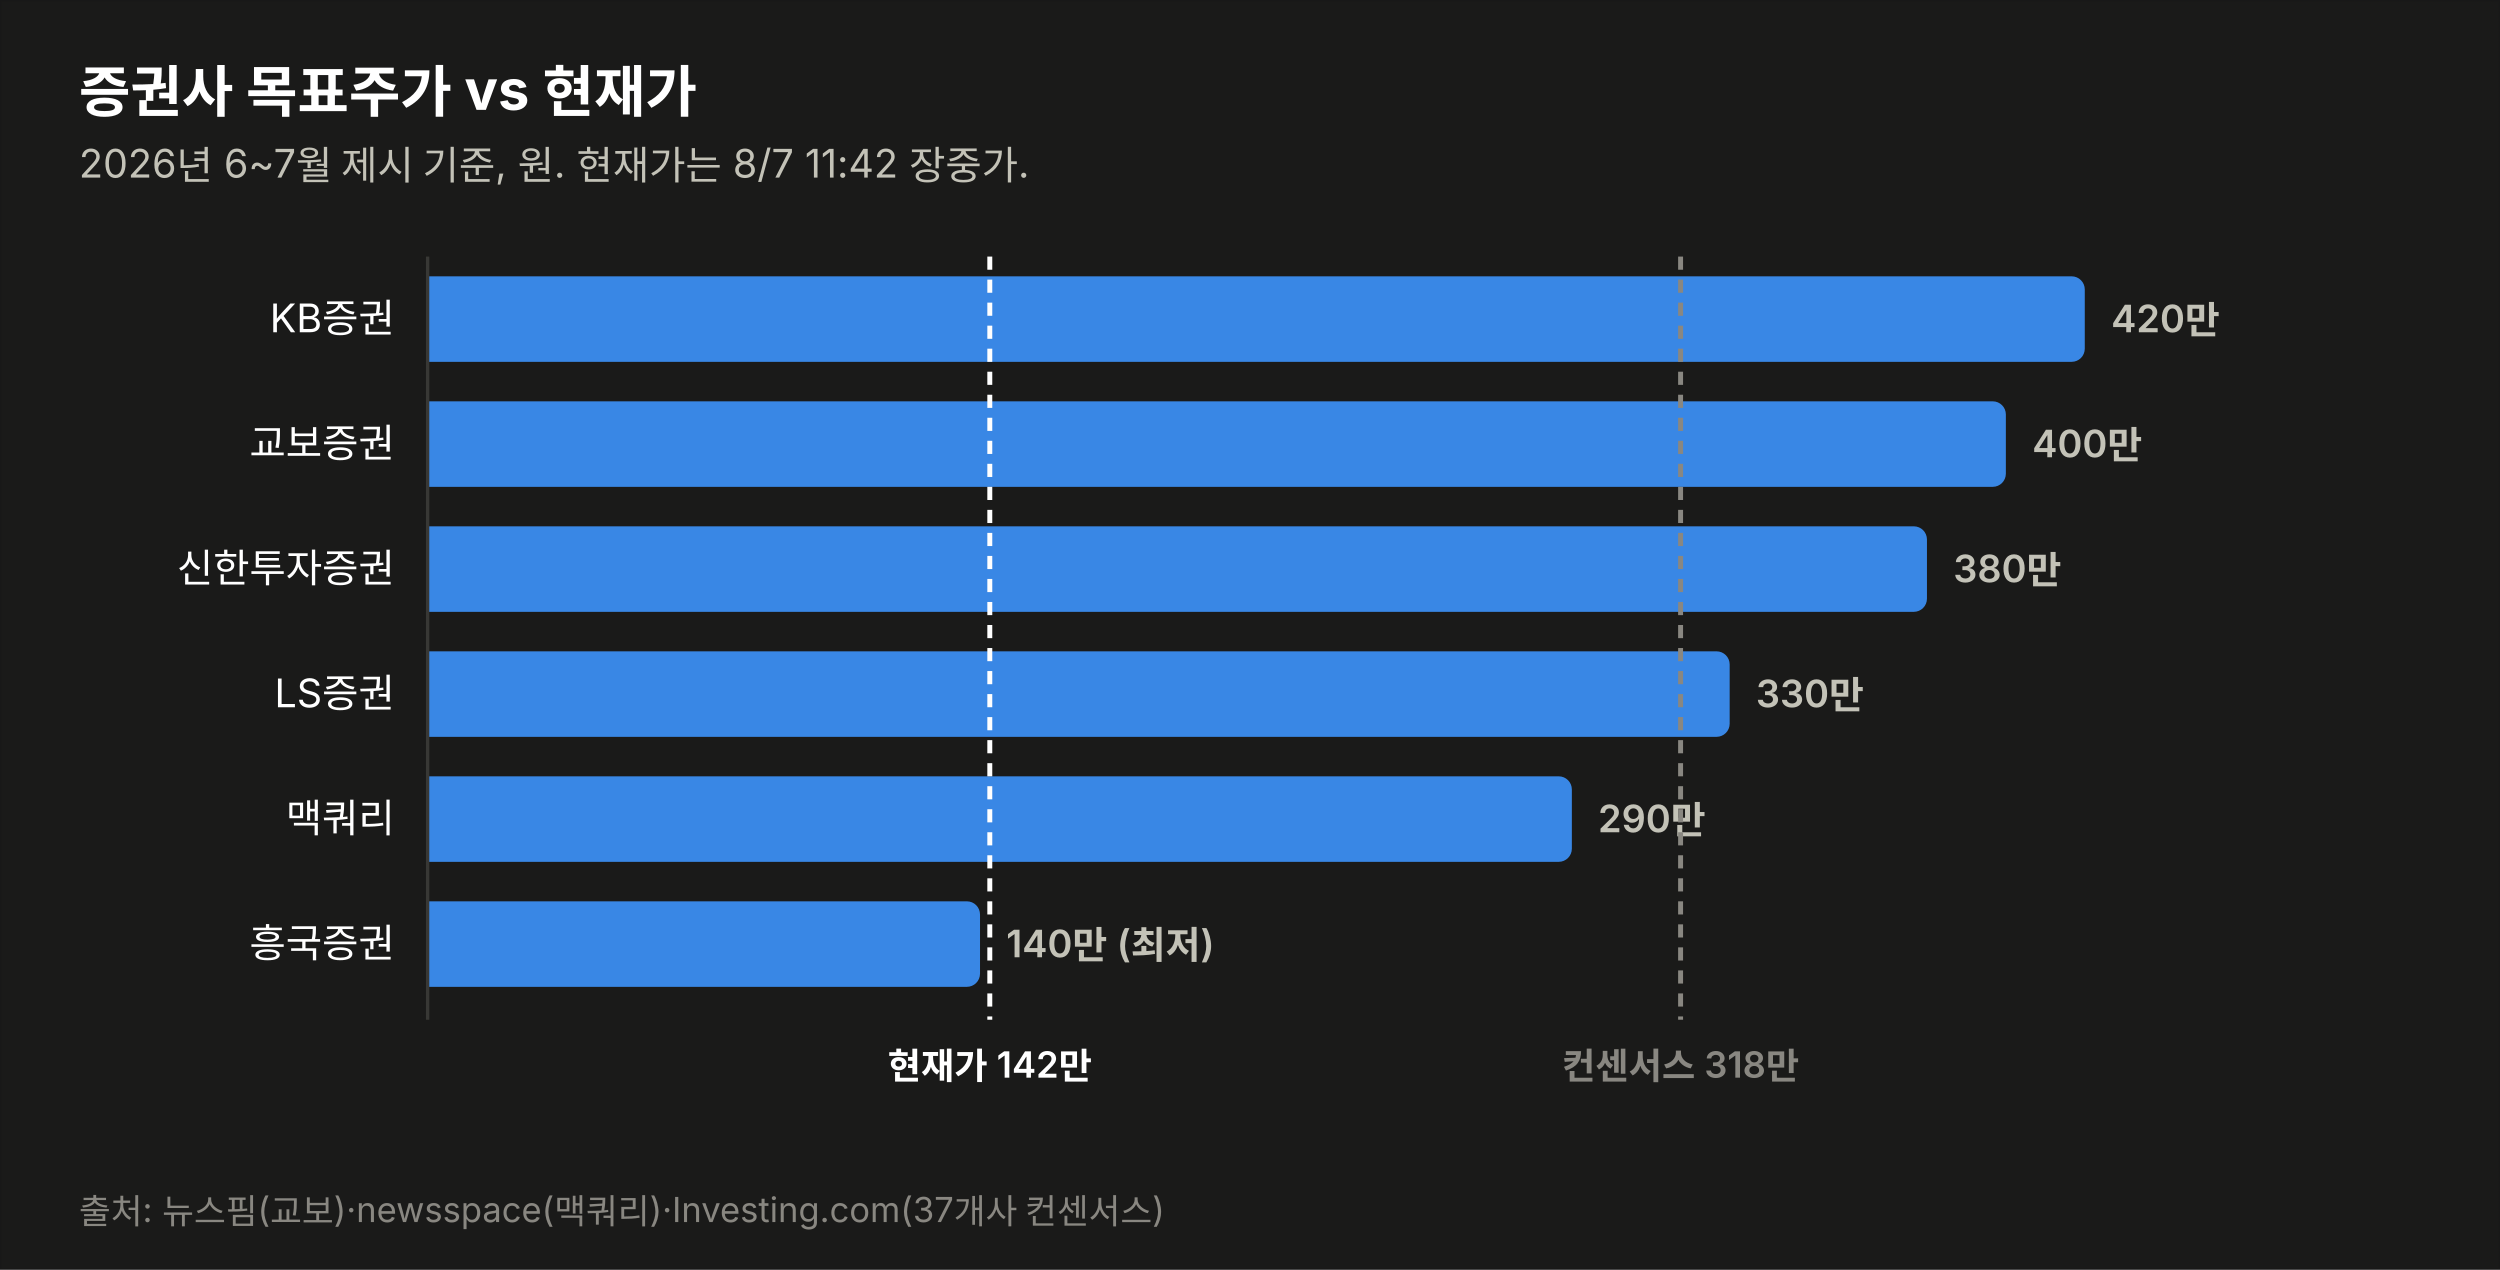
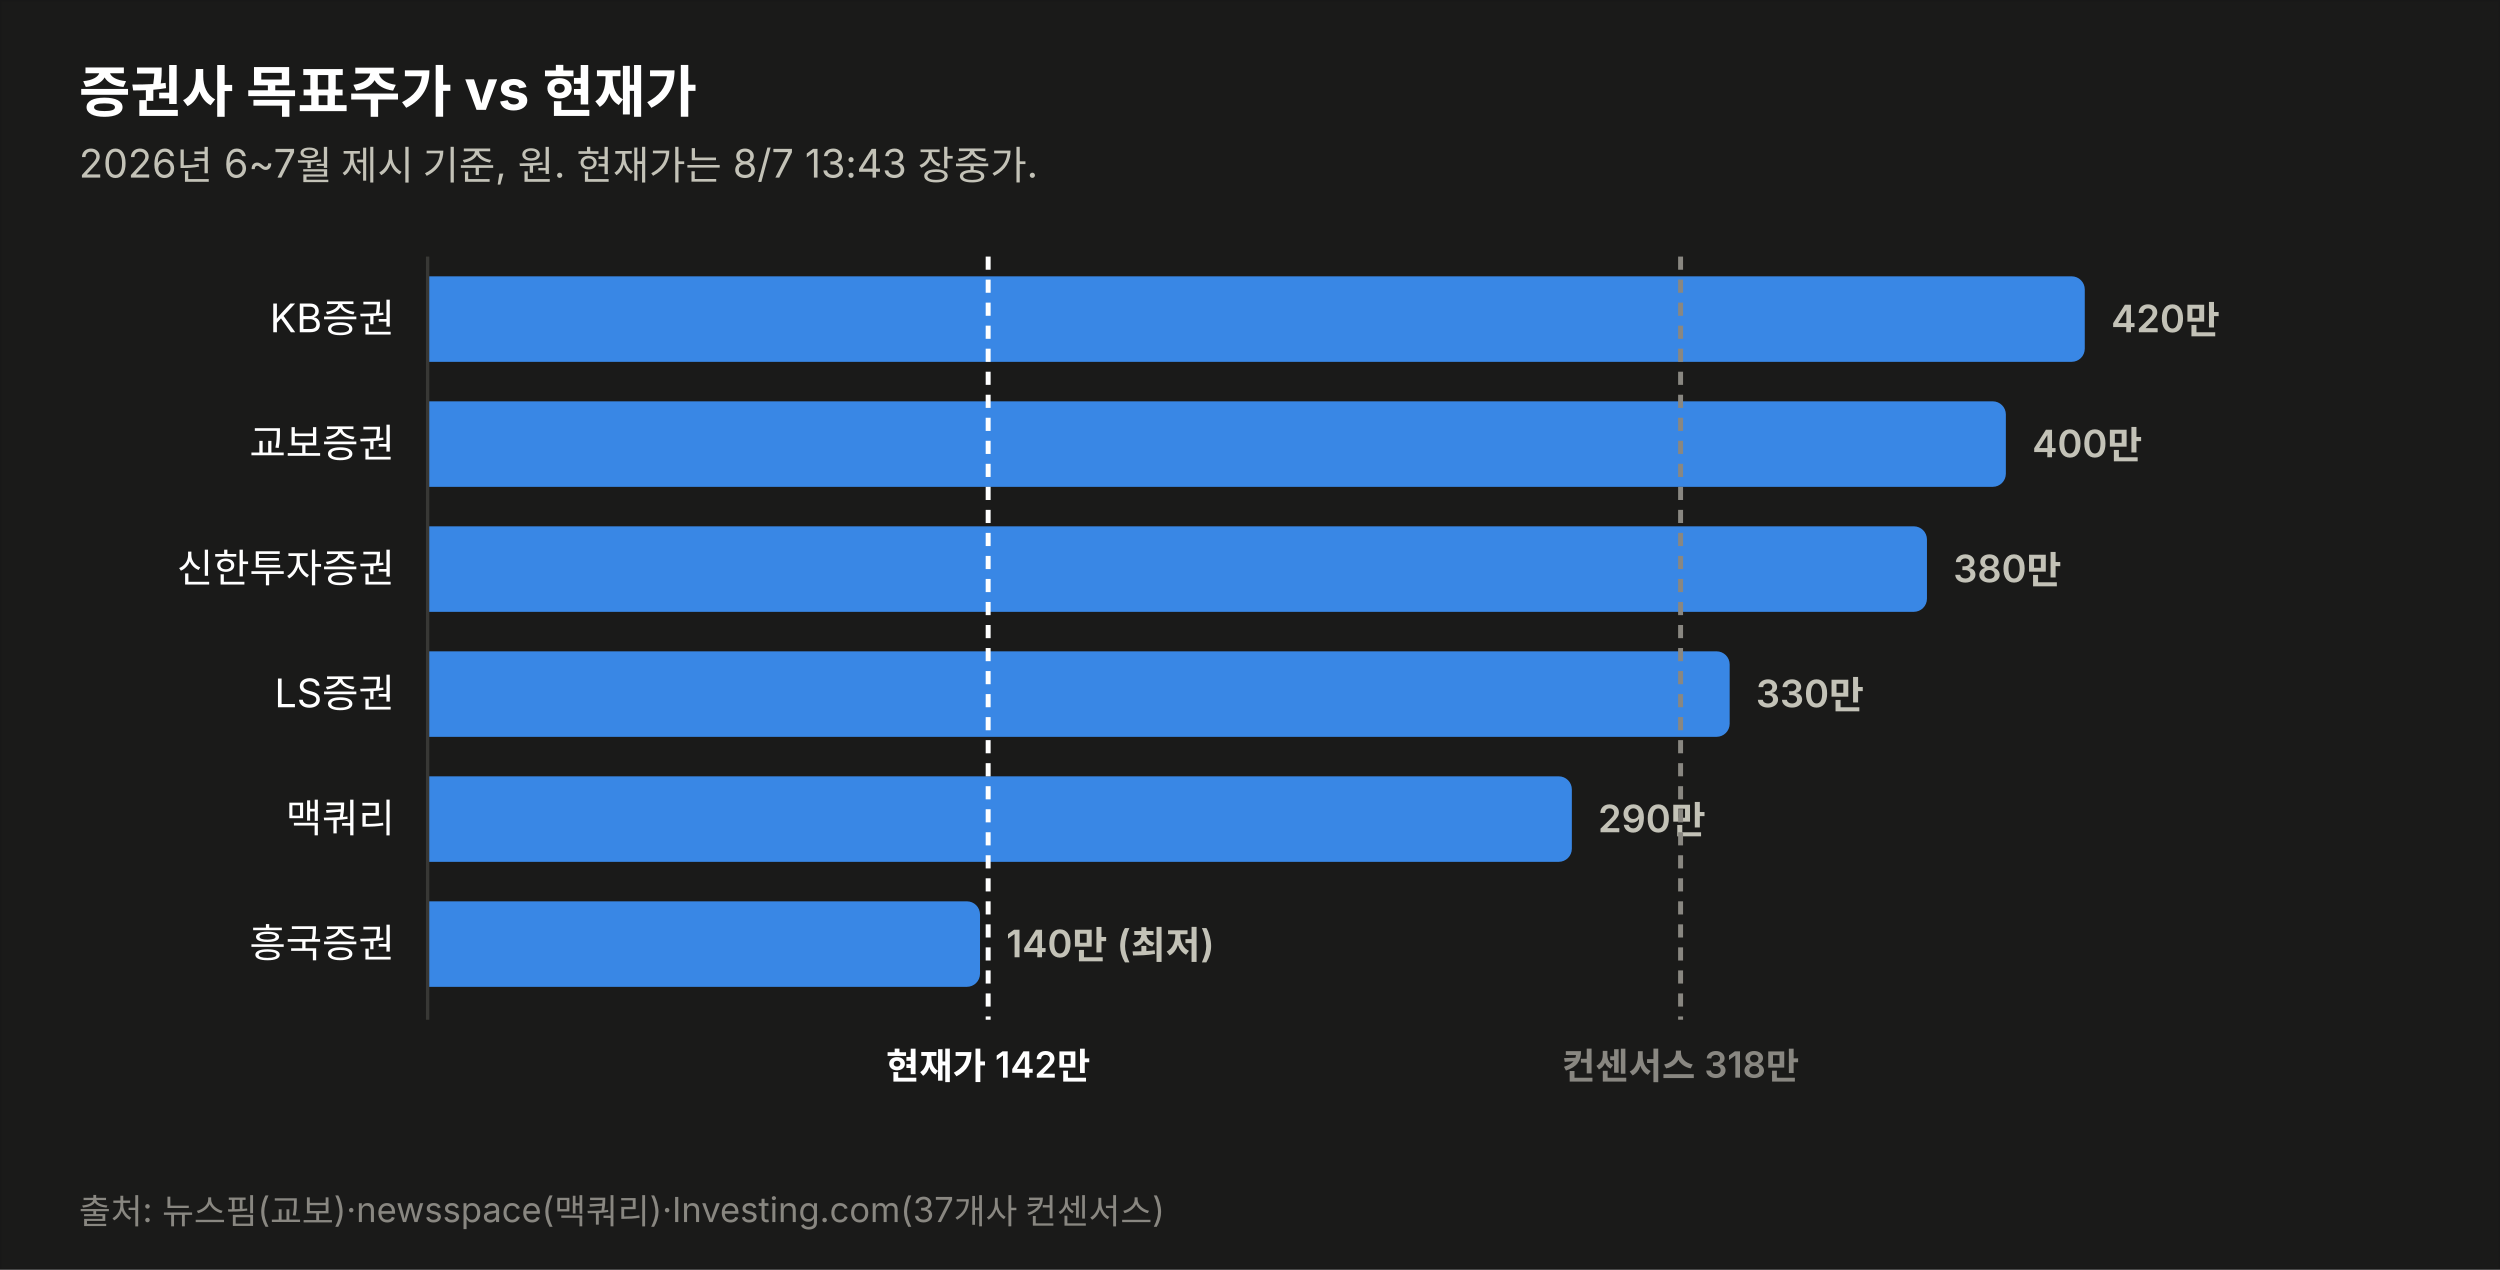
<svg xmlns="http://www.w3.org/2000/svg" width="760" height="386" viewBox="0 0 760 386" font-family="system-ui,-apple-system,&quot;Segoe UI&quot;,&quot;Malgun Gothic&quot;,&quot;Apple SD Gothic Neo&quot;,sans-serif">
  <rect width="760" height="386" fill="#1a1a19" stroke="rgba(11,11,11,0.10)" />
  <text x="24" y="34" font-size="17" font-weight="700" fill="#ffffff">증권사 목표주가 vs 현재가</text>
-   <text x="24" y="54" font-size="12" fill="#c3c2b7">2026년 6~7월 제시 기준, 원. 현재가는 8/7 11:42 장중가.</text>
+   <text x="24" y="54" font-size="12" fill="#c3c2b7">2026년 6~7월 제시 기준, 원. 현재가는 8/7 13:43 장중가.</text>
  <text x="120" y="101.0" font-size="12" fill="#ffffff" text-anchor="end">KB증권</text>
  <path d="M130,84 h499.774 a4,4 0 0 1 4,4 v18 a4,4 0 0 1 -4,4 h-499.774 z" fill="#3987e5" opacity="1.0" />
  <text x="641.8" y="101.0" font-size="11.5" font-weight="600" fill="#c3c2b7" style="font-variant-numeric:tabular-nums">420만</text>
  <text x="120" y="139.0" font-size="12" fill="#ffffff" text-anchor="end">교보증권</text>
  <path d="M130,122 h475.784 a4,4 0 0 1 4,4 v18 a4,4 0 0 1 -4,4 h-475.784 z" fill="#3987e5" opacity="1.0" />
  <text x="617.8" y="139.0" font-size="11.5" font-weight="600" fill="#c3c2b7" style="font-variant-numeric:tabular-nums">400만</text>
  <text x="120" y="177.0" font-size="12" fill="#ffffff" text-anchor="end">신한투자증권</text>
  <path d="M130,160 h451.795 a4,4 0 0 1 4,4 v18 a4,4 0 0 1 -4,4 h-451.795 z" fill="#3987e5" opacity="1.0" />
  <text x="593.8" y="177.0" font-size="11.5" font-weight="600" fill="#c3c2b7" style="font-variant-numeric:tabular-nums">380만</text>
  <text x="120" y="215.0" font-size="12" fill="#ffffff" text-anchor="end">LS증권</text>
  <path d="M130,198 h391.822 a4,4 0 0 1 4,4 v18 a4,4 0 0 1 -4,4 h-391.822 z" fill="#3987e5" opacity="1.0" />
  <text x="533.8" y="215.0" font-size="11.5" font-weight="600" fill="#c3c2b7" style="font-variant-numeric:tabular-nums">330만</text>
  <text x="120" y="253.0" font-size="12" fill="#ffffff" text-anchor="end">맥쿼리</text>
  <path d="M130,236 h343.844 a4,4 0 0 1 4,4 v18 a4,4 0 0 1 -4,4 h-343.844 z" fill="#3987e5" opacity="1.0" />
  <text x="485.8" y="253.0" font-size="11.5" font-weight="600" fill="#c3c2b7" style="font-variant-numeric:tabular-nums">290만</text>
  <text x="120" y="291.0" font-size="12" fill="#ffffff" text-anchor="end">흥국증권</text>
  <path d="M130,274 h163.925 a4,4 0 0 1 4,4 v18 a4,4 0 0 1 -4,4 h-163.925 z" fill="#3987e5" opacity="1.0" />
  <text x="305.9" y="291.0" font-size="11.5" font-weight="600" fill="#c3c2b7" style="font-variant-numeric:tabular-nums">140만 (최저)</text>
  <line x1="130" y1="78" x2="130" y2="310" stroke="#383835" stroke-width="1" />
-   <line x1="300.9" y1="78" x2="300.9" y2="310" stroke="#ffffff" stroke-width="1.5" stroke-dasharray="4 3" />
-   <text x="300.9" y="328" font-size="11" font-weight="600" fill="#ffffff" text-anchor="middle">현재가 142만</text>
+   <line x1="300.4" y1="78" x2="300.4" y2="310" stroke="#ffffff" stroke-width="1.5" stroke-dasharray="4 3" />
+   <text x="300.4" y="328" font-size="11" font-weight="600" fill="#ffffff" text-anchor="middle">현재가 142만</text>
  <line x1="510.9" y1="78" x2="510.9" y2="310" stroke="#898781" stroke-width="1.5" stroke-dasharray="4 3" />
  <text x="510.9" y="328" font-size="11" font-weight="600" fill="#898781" text-anchor="middle">컨센서스 318만</text>
  <text x="24" y="372" font-size="10.5" fill="#898781">출처: 뉴스핌(교보)·newsspace(맥쿼리)·Investing.com(37개사 컨센서스)</text>
</svg>
